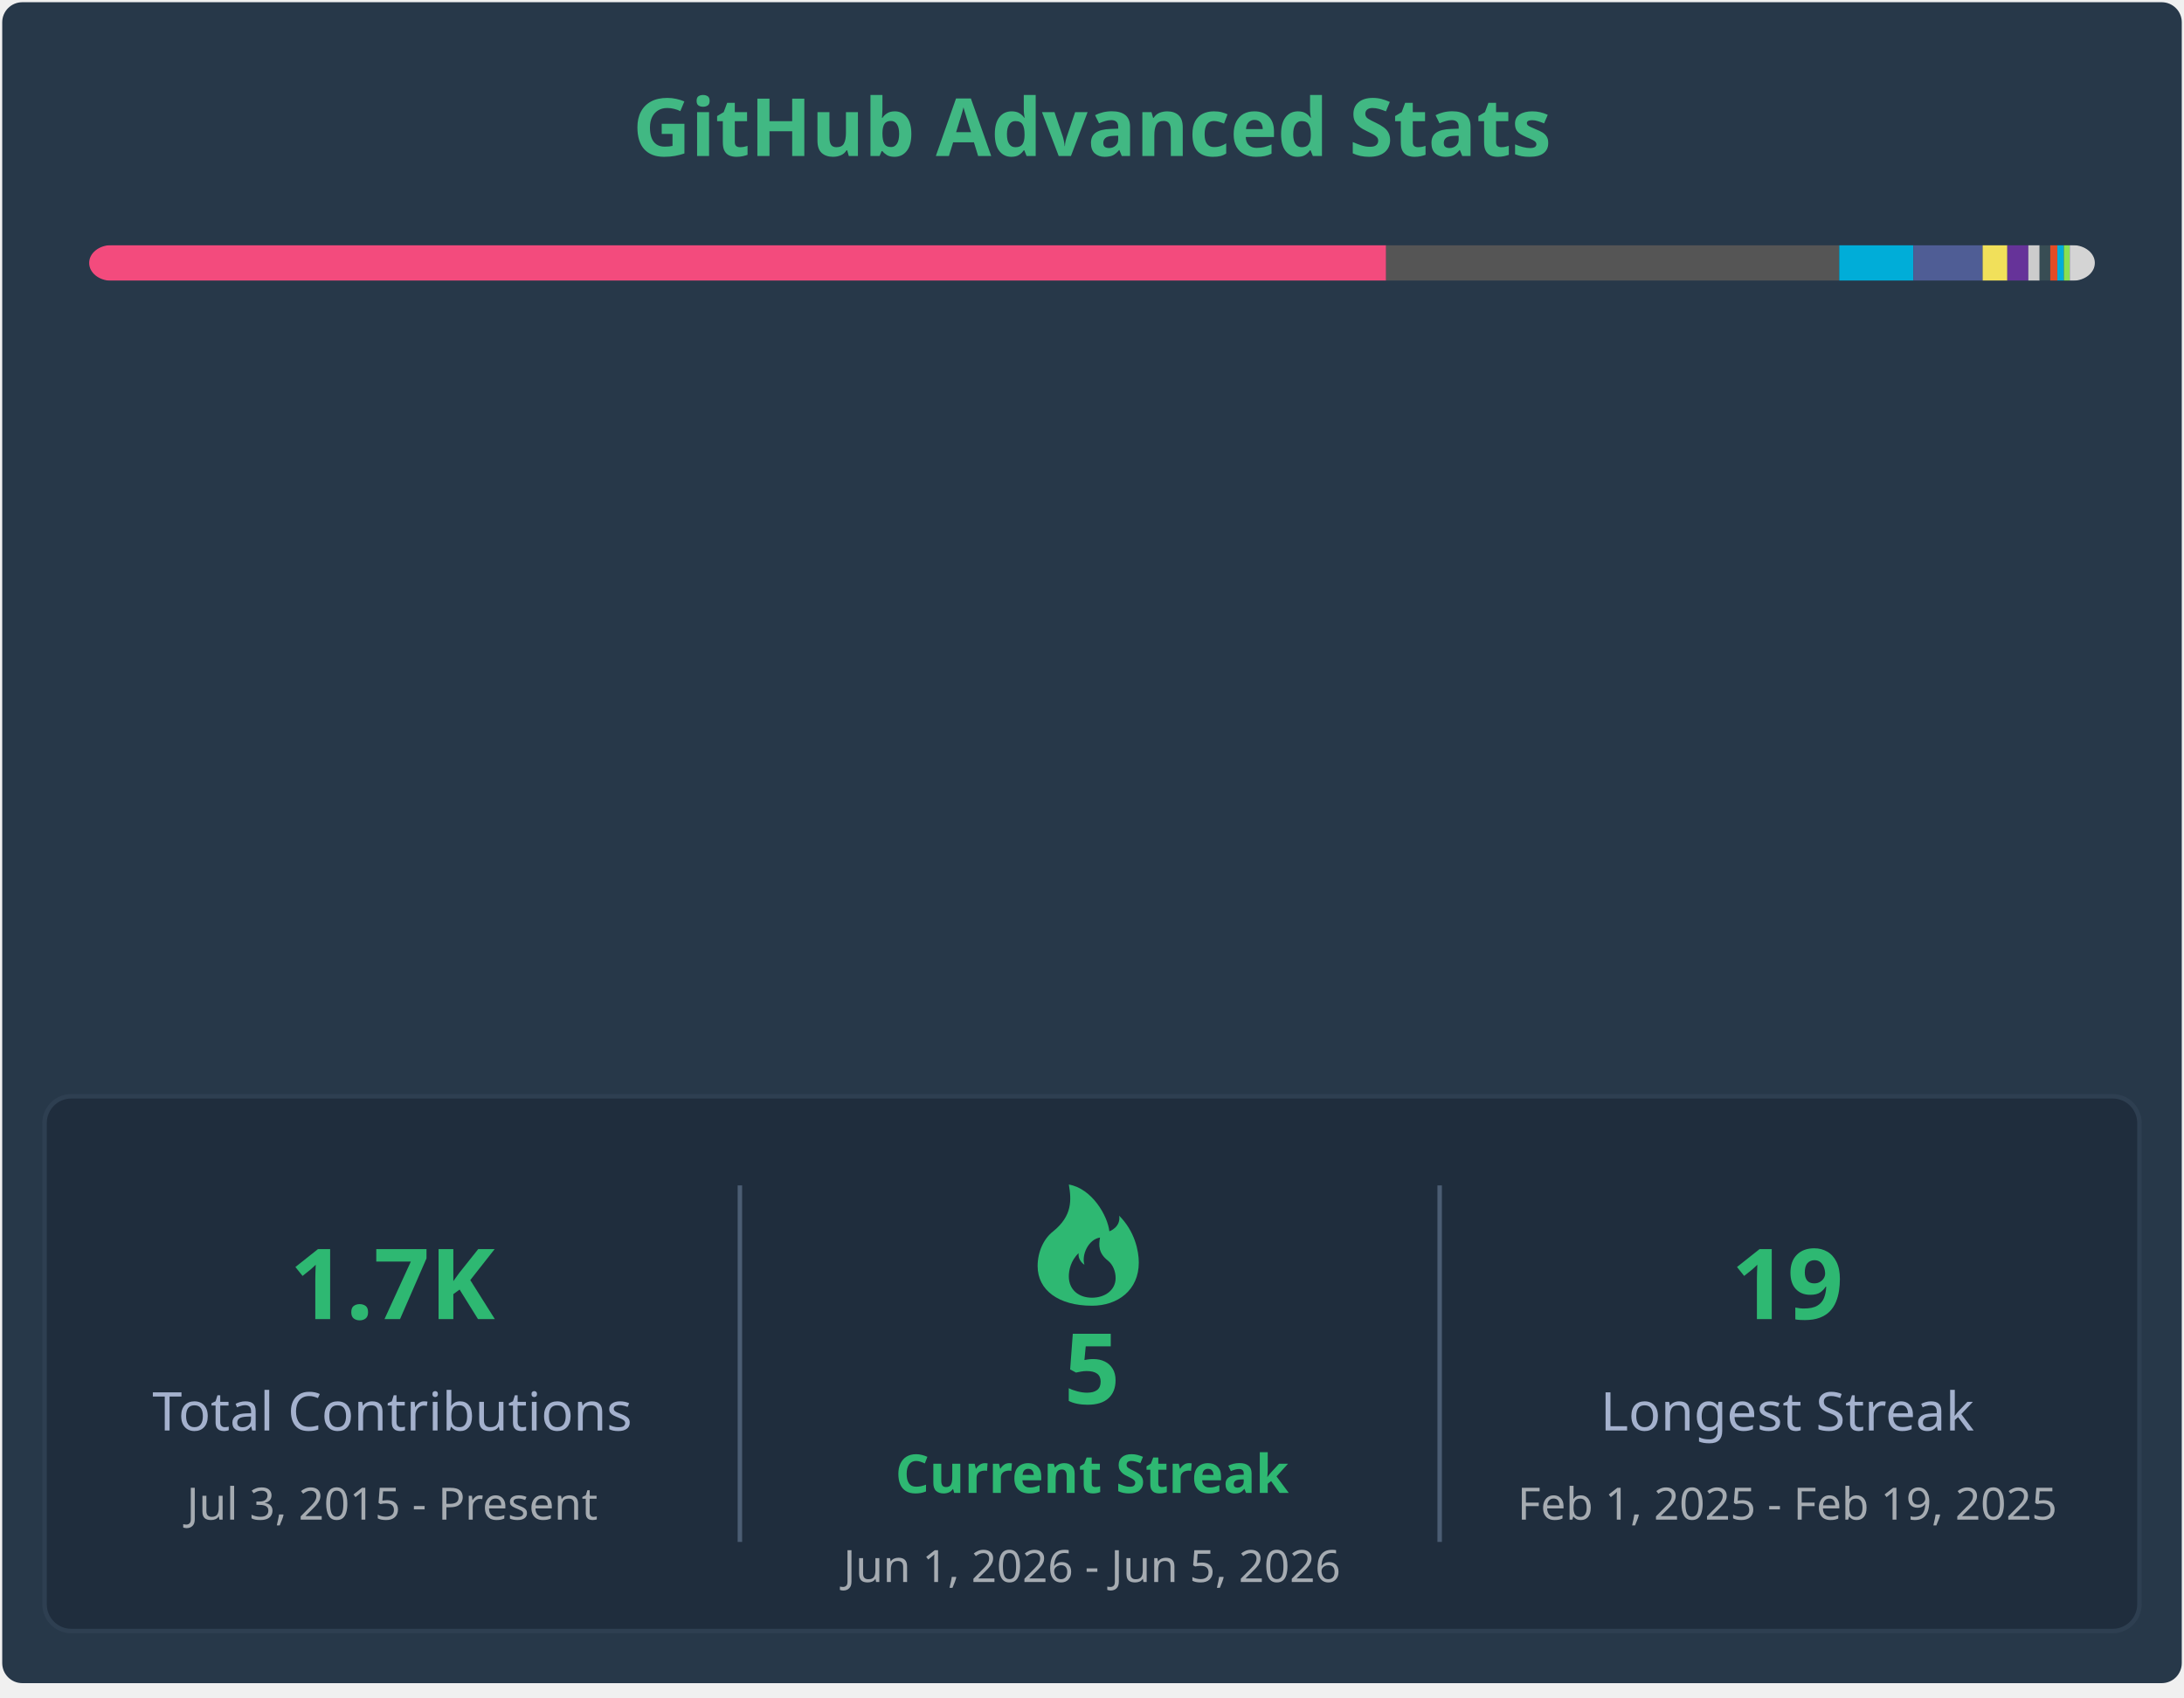
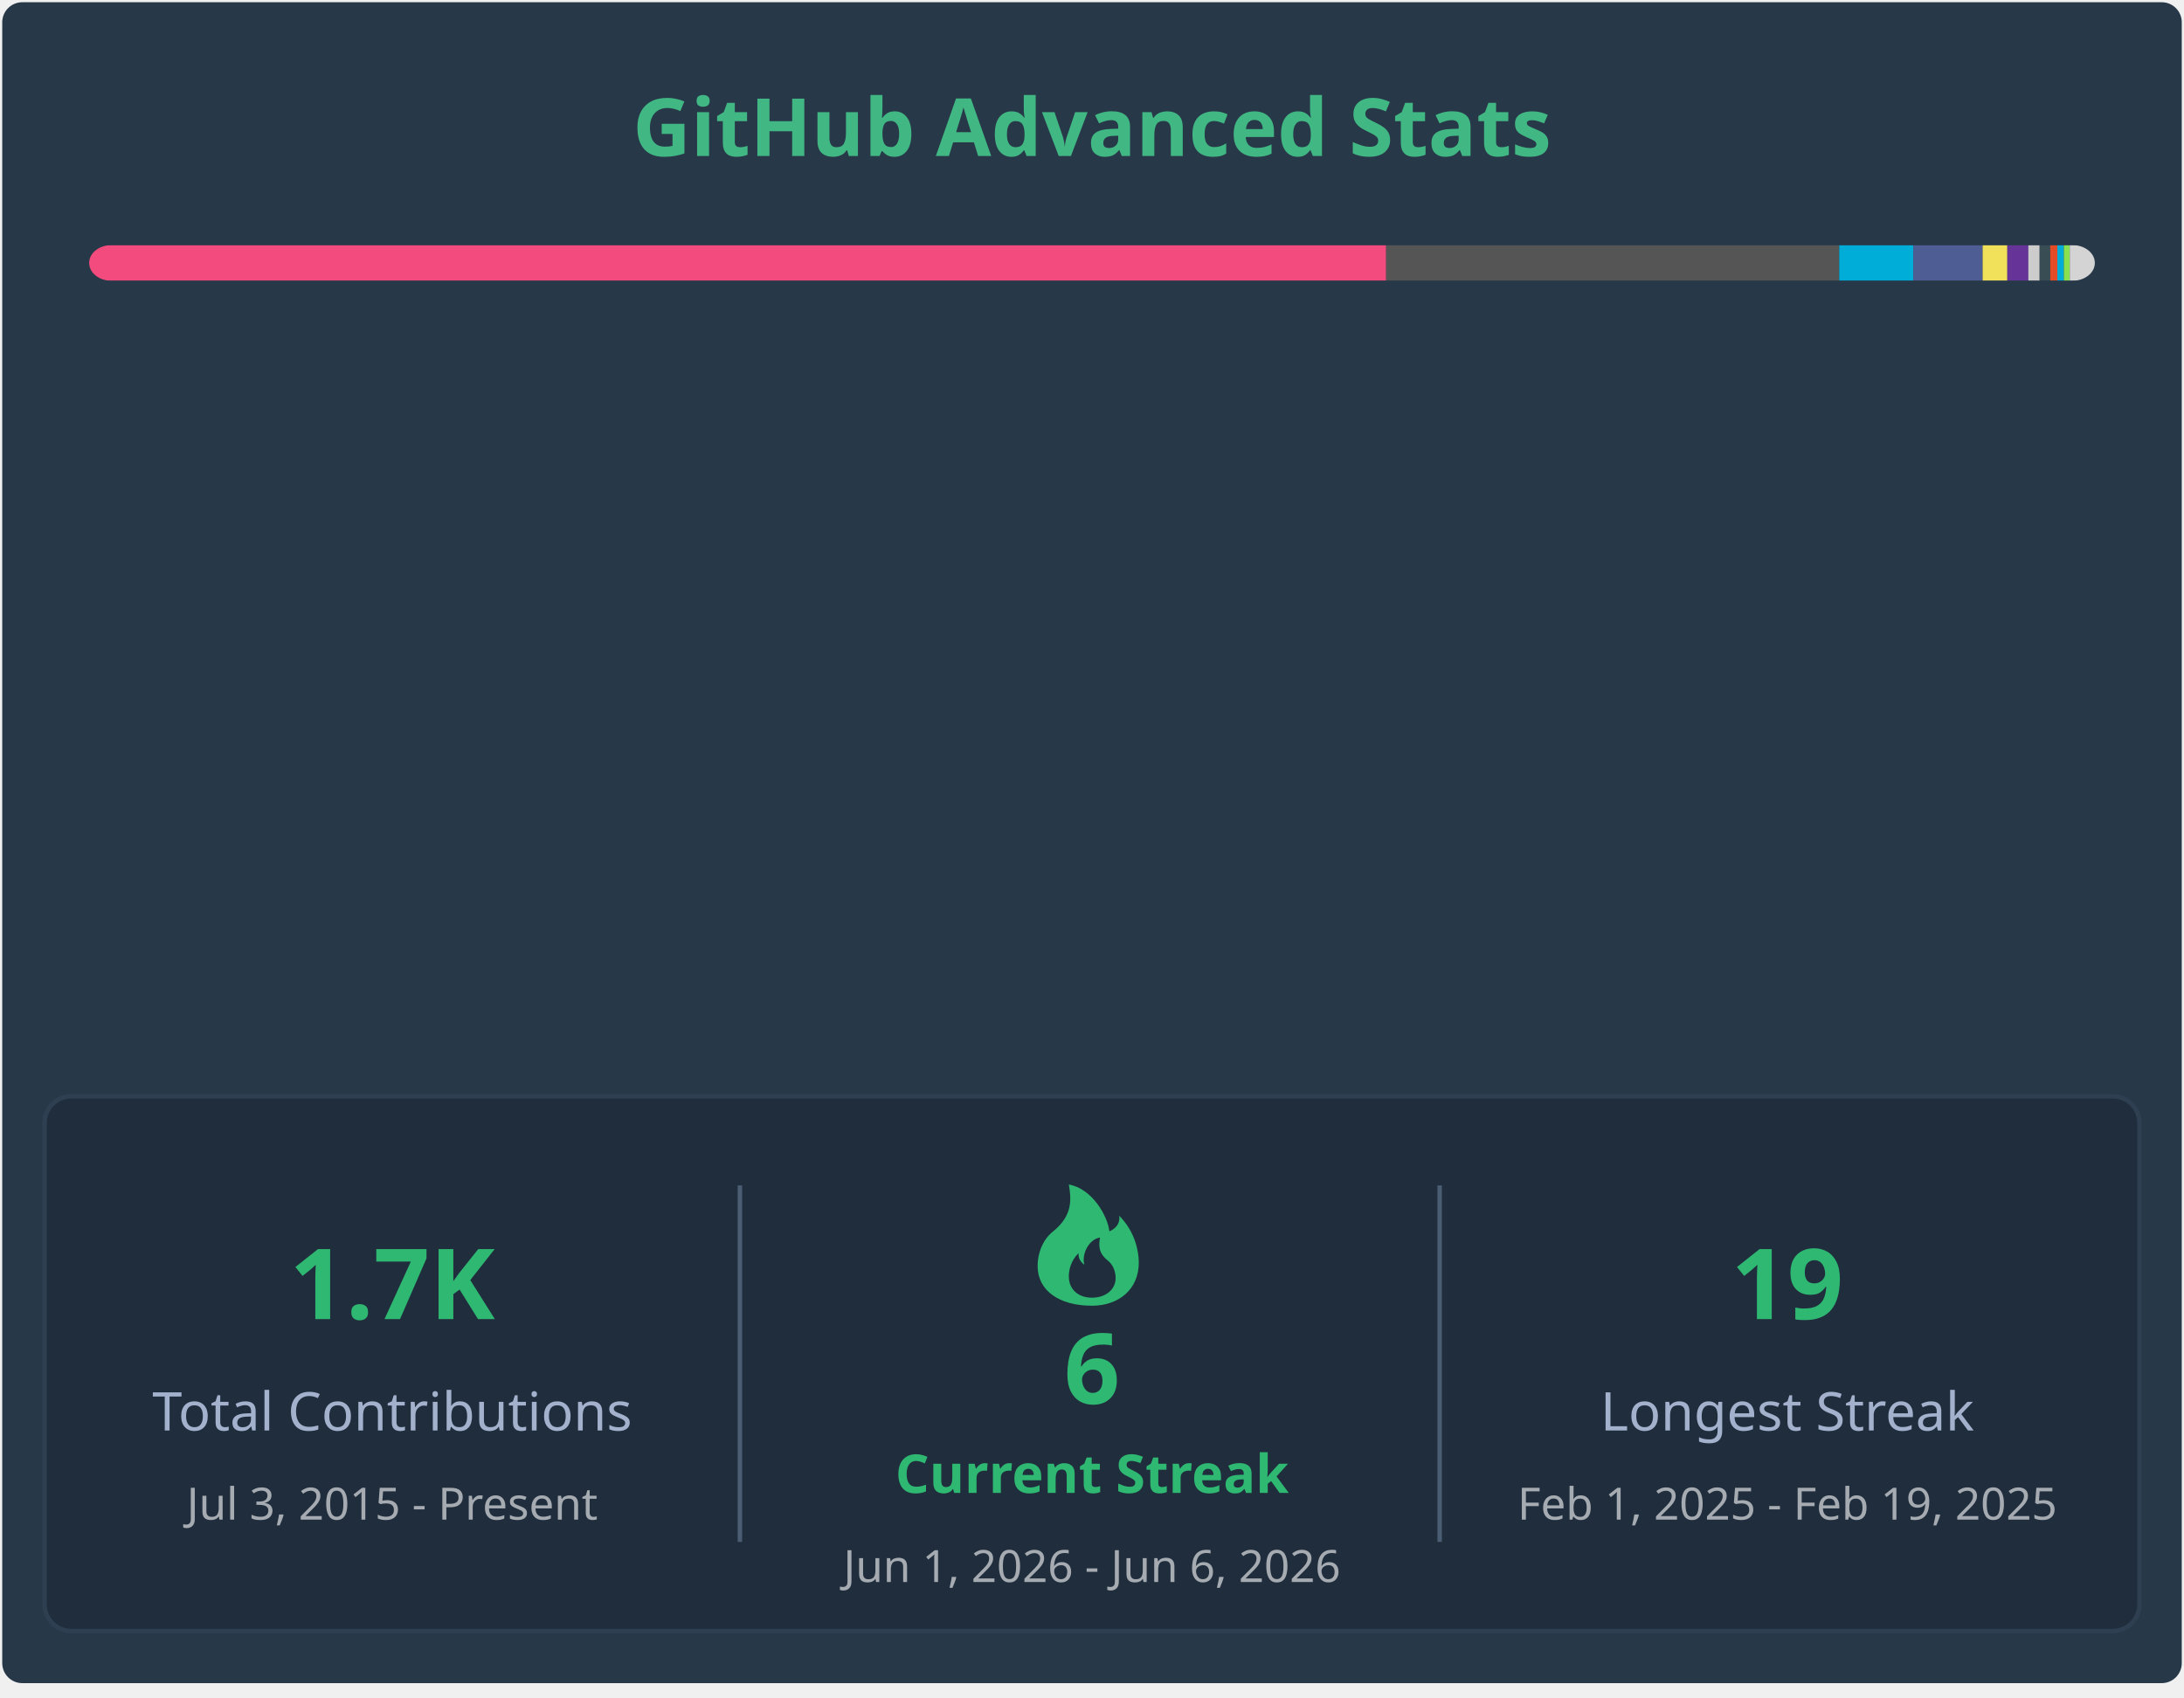
<svg xmlns="http://www.w3.org/2000/svg" width="490" height="381" viewBox="0 0 490 381" fill="none" role="img" aria-labelledby="descId">
  <style>
        .header {
            font: 600 18px 'Segoe UI', Ubuntu, Sans-Serif;
            fill: #41b883;
            animation: fadeInAnimation 0.8s ease-in-out forwards;
        }
        .stat-label {
            font: 600 12px 'Segoe UI', Ubuntu, Sans-Serif;
            fill: #fffefe;
        }
        .stat-value {
            font: 700 12px 'Segoe UI', Ubuntu, Sans-Serif;
            fill: #41b883;
        }
        .lang-name {
            font: 400 11px "Segoe UI", Ubuntu, Sans-Serif;
            fill: #fffefe;
        }
        .stagger {
            opacity: 0;
            animation: fadeInAnimation 0.3s ease-in-out forwards;
        }
        @keyframes fadeInAnimation {
            from { opacity: 0; }
            to { opacity: 1; }
        }
    </style>
  <rect x="0.5" y="0.5" rx="4.5" height="99%" stroke="#e4e2e2" width="489" fill="#273849" stroke-opacity="0" />
  <g transform="translate(245, 35)">
    <text x="0" y="0" class="header" text-anchor="middle">GitHub Advanced Stats</text>
  </g>
  <g transform="translate(20, 55)">
    <mask id="rect-mask">
      <rect x="0" y="0" width="450" height="8" fill="white" rx="5" />
    </mask>
-     <rect mask="url(#rect-mask)" x="0" y="0" width="290.992" height="8" fill="#f34b7d" />
-     <rect mask="url(#rect-mask)" x="290.992" y="0" width="101.654" height="8" fill="#555555" />
+     <rect mask="url(#rect-mask)" x="0" y="0" width="290.993" height="8" fill="#f34b7d" />
+     <rect mask="url(#rect-mask)" x="290.993" y="0" width="101.654" height="8" fill="#555555" />
    <rect mask="url(#rect-mask)" x="392.647" y="0" width="16.617" height="8" fill="#00ADD8" />
    <rect mask="url(#rect-mask)" x="409.264" y="0" width="15.561" height="8" fill="#4F5D95" />
    <rect mask="url(#rect-mask)" x="424.825" y="0" width="5.538" height="8" fill="#f1e05a" />
    <rect mask="url(#rect-mask)" x="430.363" y="0" width="4.71" height="8" fill="#663399" />
    <rect mask="url(#rect-mask)" x="435.073" y="0" width="2.538" height="8" fill="#cccccc" />
    <rect mask="url(#rect-mask)" x="437.61" y="0" width="2.376" height="8" fill="#384d54" />
    <rect mask="url(#rect-mask)" x="439.987" y="0" width="1.6" height="8" fill="#e34c26" />
    <rect mask="url(#rect-mask)" x="441.587" y="0" width="1.456" height="8" fill="#00ADD8" />
    <rect mask="url(#rect-mask)" x="443.043" y="0" width="1.325" height="8" fill="#89e051" />
    <rect mask="url(#rect-mask)" x="444.368" y="0" width="5.632" height="8" fill="#d4d4d4" />
    <g transform="translate(5, 25)">
      <g transform="translate(0, 0)">
        <g transform="translate(0, 0)">
          <g transform="translate(0, 0)" class="stagger" style="animation-delay: 450ms">
            <circle cx="5" cy="6" r="5" fill="#f34b7d" />
-             <text x="15" y="10" class="lang-name">C++ 64.66%</text>
+             <text x="15" y="10" class="lang-name">C++ 64.67%</text>
          </g>
          <g transform="translate(0, 25)" class="stagger" style="animation-delay: 550ms">
            <circle cx="5" cy="6" r="5" fill="#555555" />
            <text x="15" y="10" class="lang-name">C 22.59%</text>
          </g>
          <g transform="translate(0, 50)" class="stagger" style="animation-delay: 650ms">
            <circle cx="5" cy="6" r="5" fill="#00ADD8" />
            <text x="15" y="10" class="lang-name">Go 3.69%</text>
          </g>
          <g transform="translate(0, 75)" class="stagger" style="animation-delay: 750ms">
            <circle cx="5" cy="6" r="5" fill="#4F5D95" />
            <text x="15" y="10" class="lang-name">PHP 3.46%</text>
          </g>
          <g transform="translate(0, 100)" class="stagger" style="animation-delay: 850ms">
            <circle cx="5" cy="6" r="5" fill="#f1e05a" />
            <text x="15" y="10" class="lang-name">JavaScript 1.23%</text>
          </g>
          <g transform="translate(0, 125)" class="stagger" style="animation-delay: 950ms">
            <circle cx="5" cy="6" r="5" fill="#663399" />
            <text x="15" y="10" class="lang-name">CSS 1.05%</text>
          </g>
        </g>
        <g transform="translate(130, 0)">
          <g transform="translate(0, 0)" class="stagger" style="animation-delay: 450ms">
            <circle cx="5" cy="6" r="5" fill="#cccccc" />
            <text x="15" y="10" class="lang-name">Gettext Catalog 0.56%</text>
          </g>
          <g transform="translate(0, 25)" class="stagger" style="animation-delay: 550ms">
            <circle cx="5" cy="6" r="5" fill="#384d54" />
            <text x="15" y="10" class="lang-name">Dockerfile 0.53%</text>
          </g>
          <g transform="translate(0, 50)" class="stagger" style="animation-delay: 650ms">
            <circle cx="5" cy="6" r="5" fill="#e34c26" />
            <text x="15" y="10" class="lang-name">HTML 0.36%</text>
          </g>
          <g transform="translate(0, 75)" class="stagger" style="animation-delay: 750ms">
            <circle cx="5" cy="6" r="5" fill="#00ADD8" />
            <text x="15" y="10" class="lang-name">Go Template 0.32%</text>
          </g>
          <g transform="translate(0, 100)" class="stagger" style="animation-delay: 850ms">
            <circle cx="5" cy="6" r="5" fill="#89e051" />
            <text x="15" y="10" class="lang-name">Shell 0.29%</text>
          </g>
          <g transform="translate(0, 125)" class="stagger" style="animation-delay: 950ms">
            <circle cx="5" cy="6" r="5" fill="#d4d4d4" />
            <text x="15" y="10" class="lang-name">Others 1.25%</text>
          </g>
        </g>
      </g>
      <g transform="translate(295, 2)">
        <g transform="translate(0, 2)" class="stagger" style="animation-delay: 0ms">
          <text x="0" y="10" class="stat-label">Total Commits:</text>
-           <text x="115" y="10" class="stat-value">525</text>
+           <text x="115" y="10" class="stat-value">528</text>
        </g>
        <g transform="translate(0, 24)" class="stagger" style="animation-delay: 100ms">
          <text x="0" y="10" class="stat-label">Merged PRs:</text>
          <text x="115" y="10" class="stat-value">136</text>
        </g>
        <g transform="translate(0, 46)" class="stagger" style="animation-delay: 200ms">
          <text x="0" y="10" class="stat-label">Code Reviews:</text>
          <text x="115" y="10" class="stat-value">1</text>
        </g>
        <g transform="translate(0, 68)" class="stagger" style="animation-delay: 300ms">
          <text x="0" y="10" class="stat-label">Total Issues:</text>
          <text x="115" y="10" class="stat-value">107</text>
        </g>
        <g transform="translate(0, 90)" class="stagger" style="animation-delay: 400ms">
          <text x="0" y="10" class="stat-label">Total Stars:</text>
          <text x="115" y="10" class="stat-value">6</text>
        </g>
        <g transform="translate(0, 112)" class="stagger" style="animation-delay: 500ms">
          <text x="0" y="10" class="stat-label">Total Repositories:</text>
          <text x="115" y="10" class="stat-value">14</text>
        </g>
        <g transform="translate(0, 134)" class="stagger" style="animation-delay: 600ms">
          <text x="0" y="10" class="stat-label">Followers:</text>
          <text x="115" y="10" class="stat-value">9</text>
        </g>
      </g>
    </g>
  </g>
  <g transform="translate(10, 246)">
    <rect width="470" height="120" rx="6" fill="#1f2d3d" stroke="#2e3f51" stroke-width="1" />
    <g transform="translate(0, 20)">
      <text x="78" y="30" fill="#2eb872" font-family="Segoe UI, Ubuntu, sans-serif" font-weight="bold" font-size="22px" text-anchor="middle">
                1.7K
            </text>
      <text x="78" y="55" fill="#a4b1cd" font-family="Segoe UI, Ubuntu, sans-serif" font-size="12px" text-anchor="middle">
                Total Contributions
            </text>
      <text x="78" y="75" fill="#ffffff" opacity="0.6" font-family="Segoe UI, Ubuntu, sans-serif" font-size="10px" text-anchor="middle">
                Jul  3, 2015 - Present
            </text>
    </g>
    <line x1="156" y1="20" x2="156" y2="100" stroke="#4b5d73" stroke-width="1" />
    <g transform="translate(156, 15)">
      <path d="M79,32 C84.8,32 89.5,28.5 89.5,22.3 C89.5,19.7 88.6,15.3 85.1,11.8 C85.5,14.4 82.9,15.3 82.9,15.3 C82.5,11.8 79,5.7 73.8,4.8 C74.4,8.3 74.6,11.8 70.3,15.3 C68.1,17 66.8,20 66.8,23.1 C66.8,28.5 71.5,32 79,32 M79,30.2 C76.1,30.2 73.8,28.5 73.8,25.4 C73.8,24.1 74.2,21.9 76,20.2 C75.8,21.9 77.3,22.8 77.3,22.8 C76.6,20.6 78.2,17.1 80.8,16.7 C80.5,18.4 80.4,20.2 82.6,21.9 C83.7,22.8 84.3,24.3 84.3,25.8 C84.3,28.5 81.9,30.2 79,30.2" fill="#2eb872" />
      <text x="79" y="54" fill="#2eb872" font-family="Segoe UI, Ubuntu, sans-serif" font-weight="bold" font-size="22px" text-anchor="middle">
-                 5
+                 6
            </text>
      <text x="79" y="74" fill="#2eb872" font-family="Segoe UI, Ubuntu, sans-serif" font-weight="bold" font-size="12px" text-anchor="middle">
                Current Streak
            </text>
      <text x="79" y="94" fill="#ffffff" opacity="0.6" font-family="Segoe UI, Ubuntu, sans-serif" font-size="10px" text-anchor="middle">
-                 Jun  1, 2026 - Jun  5, 2026
+                 Jun  1, 2026 - Jun  6, 2026
            </text>
    </g>
    <line x1="313" y1="20" x2="313" y2="100" stroke="#4b5d73" stroke-width="1" />
    <g transform="translate(313, 20)">
      <text x="78" y="30" fill="#2eb872" font-family="Segoe UI, Ubuntu, sans-serif" font-weight="bold" font-size="22px" text-anchor="middle">
                19
            </text>
      <text x="78" y="55" fill="#a4b1cd" font-family="Segoe UI, Ubuntu, sans-serif" font-size="12px" text-anchor="middle">
                Longest Streak
            </text>
      <text x="78" y="75" fill="#ffffff" opacity="0.6" font-family="Segoe UI, Ubuntu, sans-serif" font-size="10px" text-anchor="middle">
                Feb  1, 2025 - Feb 19, 2025
            </text>
    </g>
  </g>
</svg>
